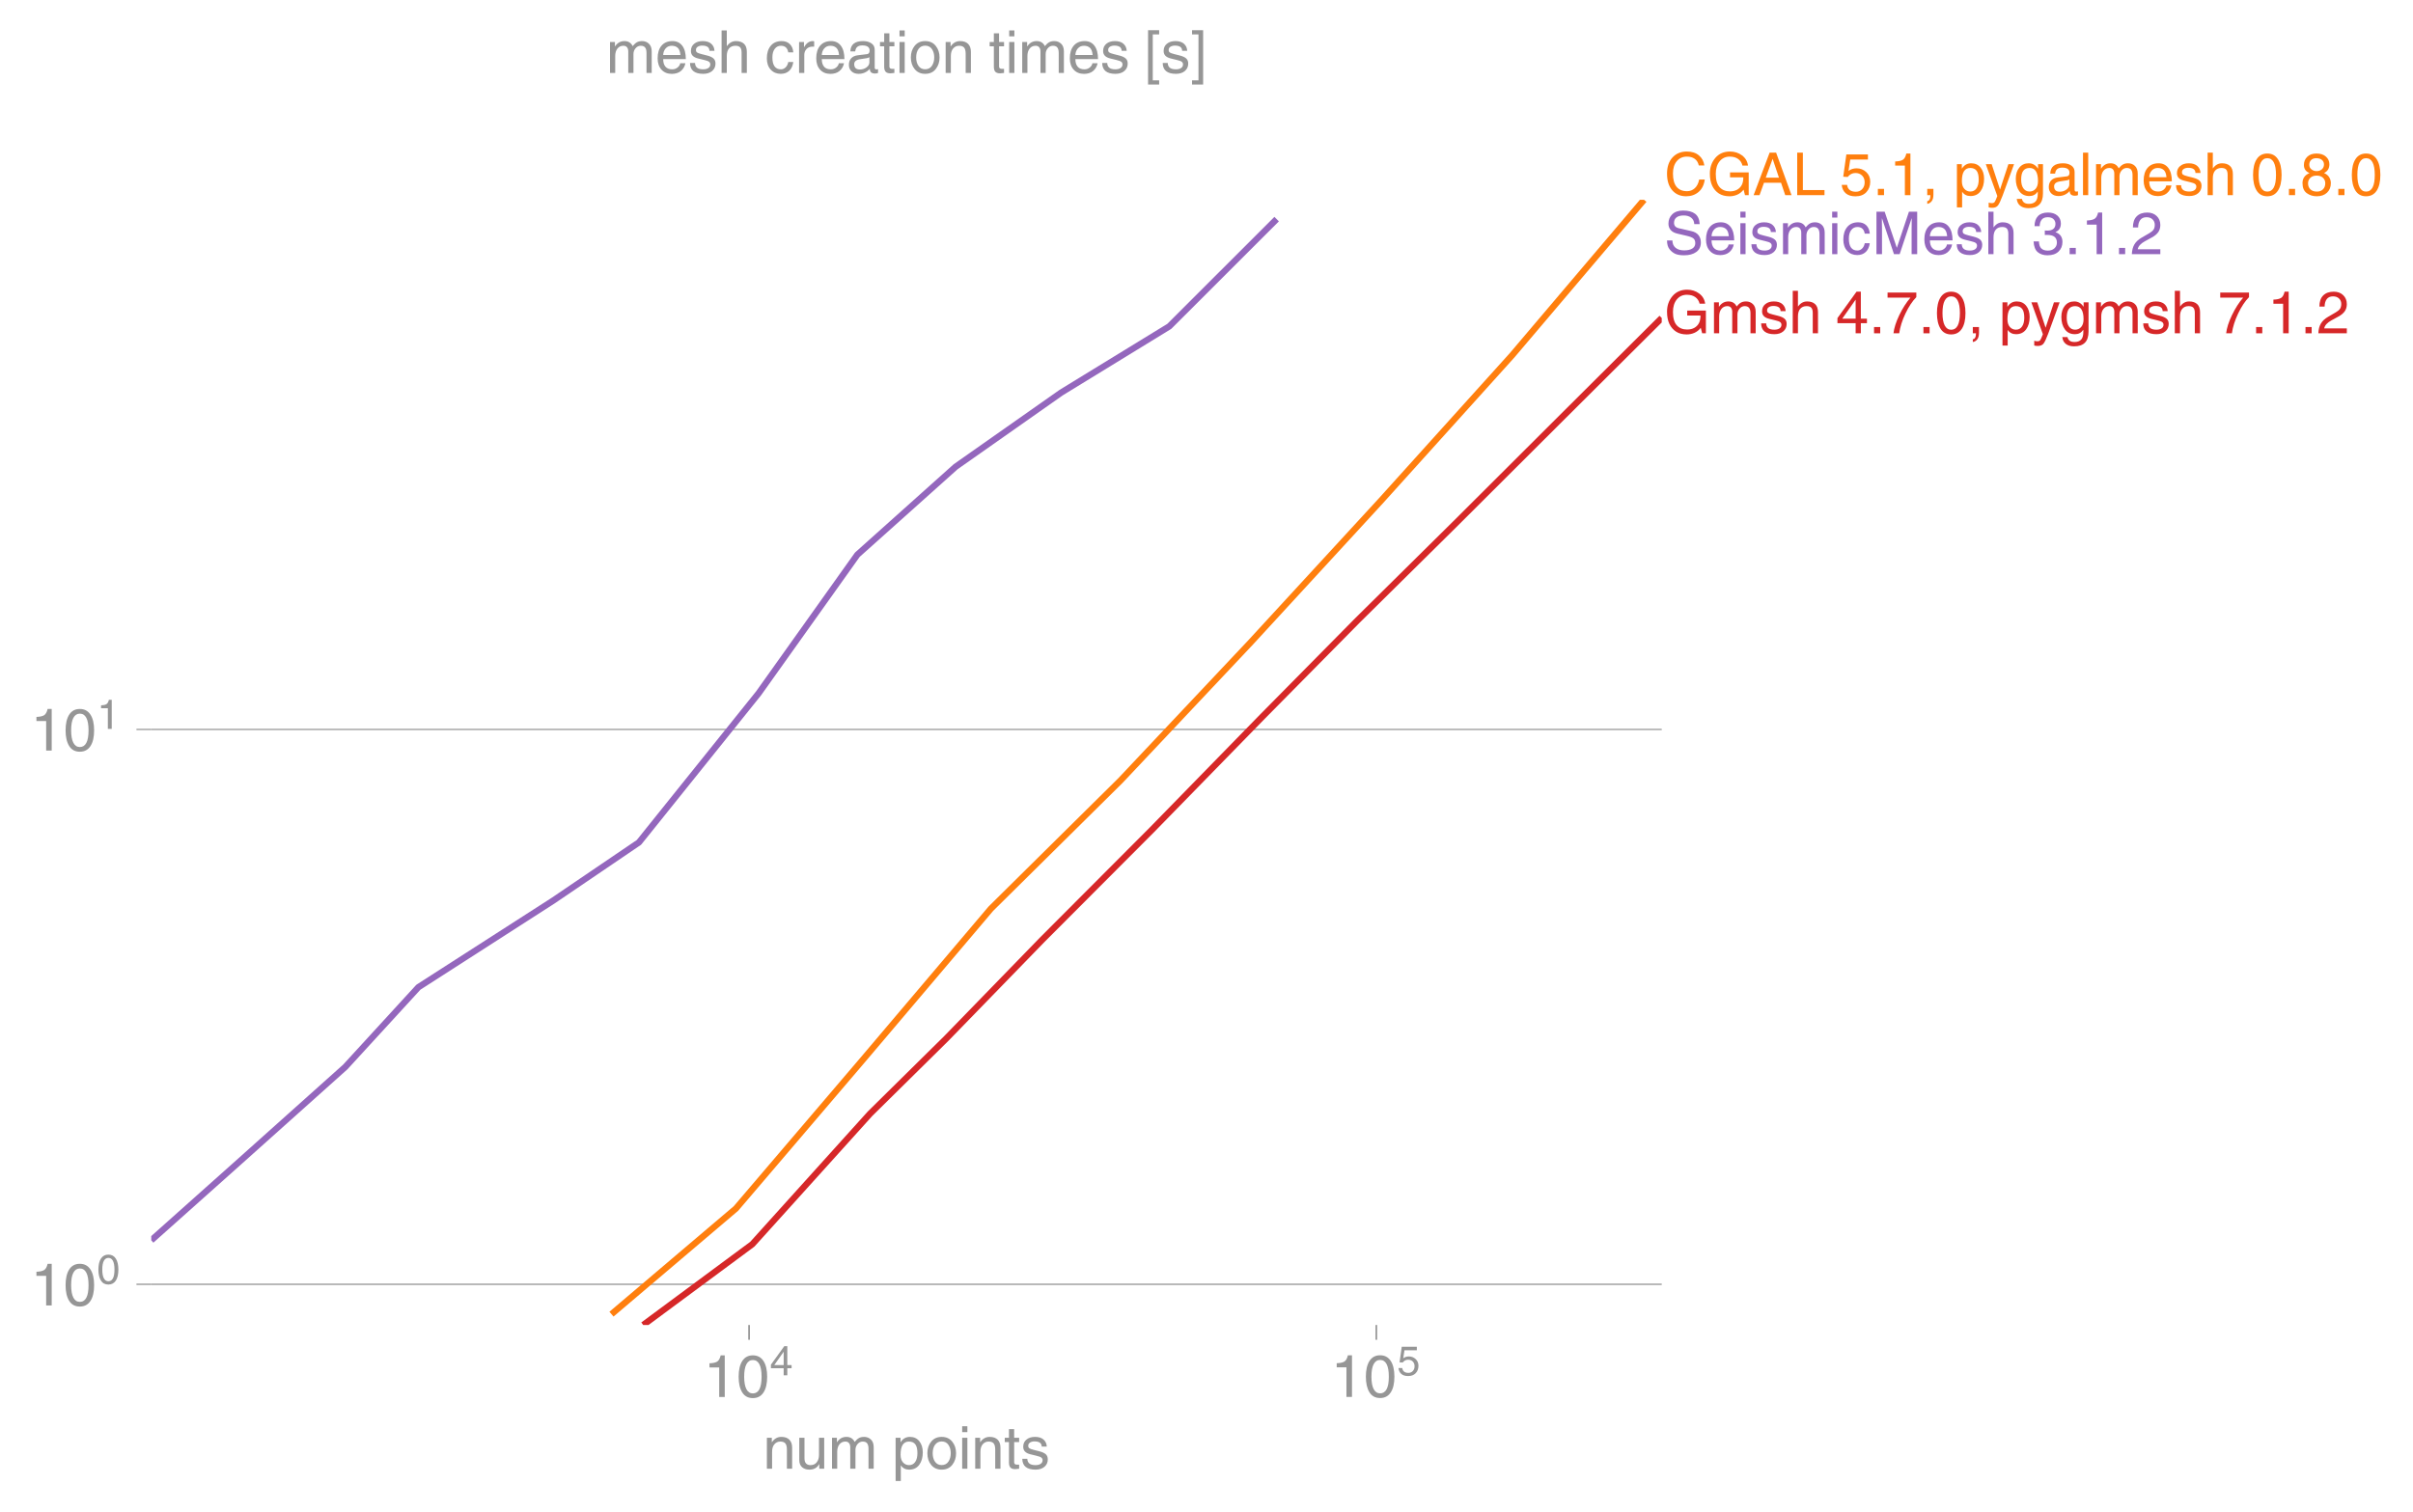
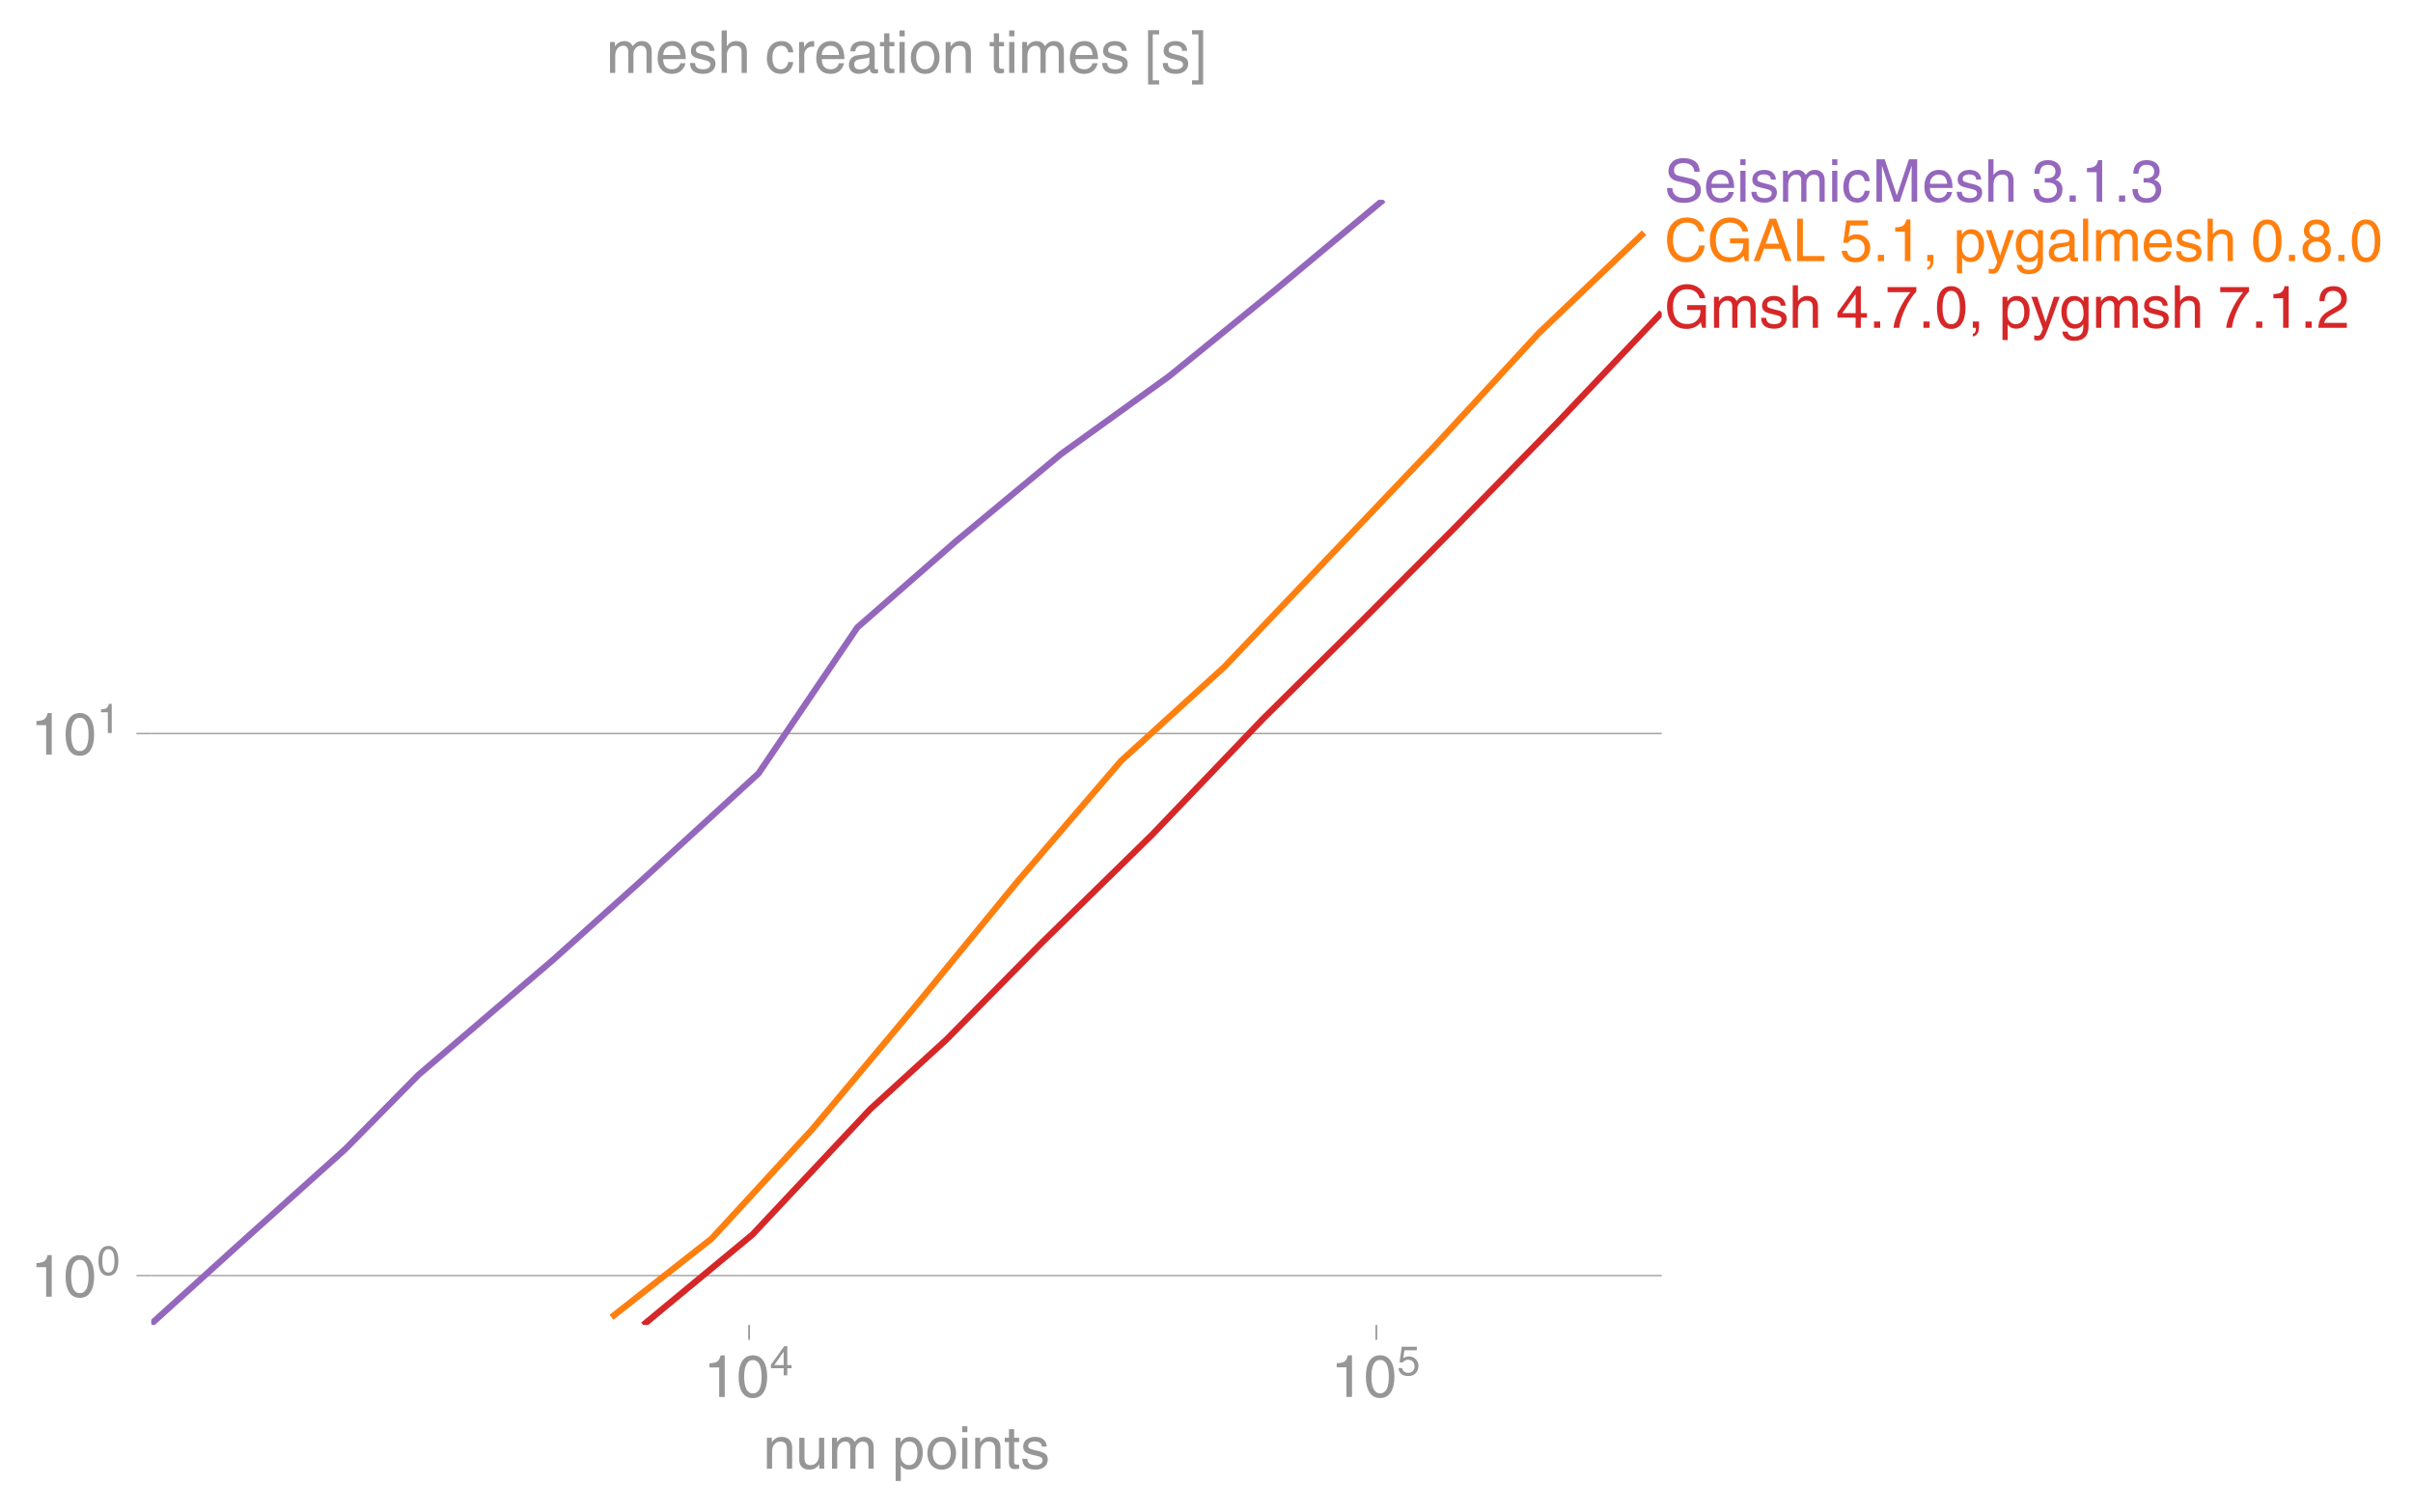
<svg xmlns="http://www.w3.org/2000/svg" xmlns:xlink="http://www.w3.org/1999/xlink" height="476.609" viewBox="0 0 570.501 357.457" width="760.668">
  <defs>
    <style>*{stroke-linecap:butt;stroke-linejoin:round}</style>
  </defs>
  <g id="figure_1">
    <path d="M0 357.457h570.501V0H0z" fill="none" id="patch_1" />
    <g id="axes_1">
      <path d="M35.76 313.361h357.12V47.25H35.76z" fill="none" id="patch_2" />
      <g id="matplotlib.axis_1">
        <g id="xtick_1">
          <g id="line2d_1">
            <defs>
-               <path d="M0 0v3.5" id="m42435dacc9" stroke="#969696" stroke-width=".4" />
-             </defs>
-             <use x="177.106" xlink:href="#m42435dacc9" y="313.361" fill="#969696" stroke="#969696" stroke-width=".4" />
+               <path d="M0 0v3.5" id="me397e490c6" stroke="#969696" stroke-width=".4" />
+             </defs>
+             <use x="177.106" xlink:href="#me397e490c6" y="313.361" fill="#969696" stroke="#969696" stroke-width=".4" />
          </g>
          <g transform="matrix(.14 0 0 -.14 166.326 330.41)" fill="#969696" id="text_1">
            <defs>
              <path d="M35.89 0h-9.374v49.906H10.109v6.985q8.594.28 12.782 2.75Q27.094 62.109 29 70.313h6.89z" id="HelveticaWorld-Regular-49" />
              <path d="M42.484 34.188q0 14.109-3.734 21.156-3.734 7.062-10.969 7.062-7.078 0-10.89-7.062-3.797-7.047-3.797-21.157 0-13.671 3.75-20.937Q20.609 6 27.78 6q7.235 0 10.969 7 3.734 7.016 3.734 21.188zm9.422 0q0-17.297-6.25-26.704-6.25-9.39-17.875-9.39-12.062 0-18.062 9.734-6 9.75-6 26.36 0 17.03 6.14 26.578 6.157 9.547 17.922 9.547 11.625 0 17.875-9.5t6.25-26.626z" id="HelveticaWorld-Regular-48" />
              <path d="M10.594 24.703h22.61v31.89h-.188zM42 17.093V0h-8.797v17.094H2.484v8.593L34.72 70.314H42v-45.61h10.297v-7.61z" id="HelveticaWorld-Regular-52" />
            </defs>
            <use transform="translate(0 .173)" xlink:href="#HelveticaWorld-Regular-49" />
            <use transform="translate(55.615 .173)" xlink:href="#HelveticaWorld-Regular-48" />
            <use transform="matrix(.7 0 0 .7 112.146 36.781)" xlink:href="#HelveticaWorld-Regular-52" />
          </g>
        </g>
        <g id="xtick_2">
-           <use x="325.404" xlink:href="#m42435dacc9" y="313.361" fill="#969696" stroke="#969696" stroke-width=".4" id="line2d_2" />
+           <use x="325.404" xlink:href="#me397e490c6" y="313.361" fill="#969696" stroke="#969696" stroke-width=".4" id="line2d_2" />
          <g transform="matrix(.14 0 0 -.14 314.624 330.41)" fill="#969696" id="text_2">
            <defs>
              <path d="M14.703 40.922q5.813 4.39 13.625 4.39 9.469 0 16.281-6.296 6.813-6.297 6.813-16.22 0-10.78-6.578-17.796-6.563-7-18.422-7-10.313 0-16.266 5.047Q4.203 8.109 3.22 17.39h9.094q.671-5.672 4.437-8.672 3.766-3 10.453-3 6.485 0 10.64 4.484Q42 14.703 42 21.688q0 7.125-4.36 11.421-4.343 4.297-11.218 4.297-7.813 0-13.047-6.687l-7.563.39 5.266 37.594h36.438v-8.5H17.672z" id="HelveticaWorld-Regular-53" />
            </defs>
            <use transform="translate(0 .3)" xlink:href="#HelveticaWorld-Regular-49" />
            <use transform="translate(55.615 .3)" xlink:href="#HelveticaWorld-Regular-48" />
            <use transform="matrix(.7 0 0 .7 112.146 36.908)" xlink:href="#HelveticaWorld-Regular-53" />
          </g>
        </g>
        <g transform="matrix(.14 0 0 -.14 180.393 347.359)" fill="#969696" id="text_3">
          <defs>
            <path d="M49.219 0h-8.844v32.172q0 7.422-2.594 10.578-2.578 3.156-8.578 3.156-5.906 0-9.875-4.5-3.953-4.484-3.953-12.89V0H6.594v52.297h8.297v-7.375h.203q6.203 8.89 15.812 8.89 8.89 0 13.594-4.718 4.719-4.703 4.719-13.5z" id="HelveticaWorld-Regular-110" />
            <path d="M6.11 52.297h8.78V17.578q0-5.765 2.61-8.625Q20.125 6.11 25 6.11q6.781 0 10.594 4.797 3.812 4.813 3.812 12.578v28.813h8.782V0H39.89v7.625l-.188.188q-4.984-9.329-16.61-9.329-7.515 0-12.25 4.094Q6.11 6.688 6.11 14.703z" id="HelveticaWorld-Regular-117" />
            <path d="M6.594 52.297h8.297v-7.375h.203q5.906 8.89 15.812 8.89 9.813 0 13.922-8.5 3.75 4.594 7.266 6.547 3.515 1.953 8.703 1.953 6.781 0 11.484-4.453Q77 44.922 77 36.187V0h-8.781v33.797q0 6.094-2.297 9.094-2.297 3.015-7.422 3.015-5.172 0-8.75-4.203-3.563-4.203-3.563-9.812V0h-8.78v36.188q0 4.53-2.11 7.124-2.094 2.594-6.094 2.594-6.297 0-10.062-4.687-3.766-4.688-3.766-12.703V0H6.594z" id="HelveticaWorld-Regular-109" />
            <path d="M14.984 23.688q0-8.407 4.094-13 4.11-4.579 10.219-4.579 6.687 0 10.39 5.438 3.72 5.453 3.72 14.765 0 10.22-3.563 14.907-3.563 4.687-10.735 4.687-6.984 0-10.562-5.5-3.563-5.5-3.563-16.718zm-8.39 28.609h8.297v-7.375h.203q5.61 8.89 15.625 8.89 10.11 0 15.937-7.359 5.828-7.344 5.828-18.766 0-12.796-5.953-21Q40.578-1.515 29.5-1.515q-9.094 0-13.922 7.032h-.203v-26.22H6.594z" id="HelveticaWorld-Regular-112" />
            <path d="M12.703 26.219q0-8.735 3.953-14.375 3.953-5.64 11.219-5.64 7.531 0 11.438 5.905 3.906 5.907 3.906 14.11 0 8.297-3.907 14.078-3.906 5.797-11.437 5.797-6.969 0-11.078-5.453-4.094-5.438-4.094-14.422zm-8.984 0q0 11.672 6.484 19.625 6.5 7.968 17.672 7.968 11.438 0 17.875-8.062 6.453-8.047 6.453-19.531 0-11.516-6.406-19.625-6.39-8.11-17.922-8.11-11.078 0-17.625 7.86-6.531 7.86-6.531 19.875z" id="HelveticaWorld-Regular-111" />
            <path d="M6.594 61.813v9.968h8.781v-9.969zM15.375 0H6.594v52.297h8.781z" id="HelveticaWorld-Regular-105" />
            <path d="M17.188 45.016V10.984q0-2 1.093-3.046 1.11-1.047 3.938-1.047h3.375V0Q20.797-.688 19-.688q-5.516 0-8.063 2.641-2.53 2.64-2.53 8.547v34.516H1.311v7.28h7.094v14.595h8.781V52.297h8.407v-7.281z" id="HelveticaWorld-Regular-116" />
            <path d="M36.078 37.406q-.187 4.688-3.344 6.735-3.14 2.047-9.047 2.047-4.296 0-7.359-1.907-3.047-1.89-3.047-5.468 0-2.829 1.797-4.172 1.813-1.344 7.828-2.86l8.688-2.187q7.906-2 11.297-5.11 3.406-3.093 3.406-8.656 0-7.719-5.64-12.531-5.641-4.813-15.063-4.813-11 0-16.64 4.563-5.626 4.578-5.735 13.75h8.5q.203-5.422 3.594-8.063 3.39-2.625 10.171-2.625 5.516 0 8.766 2.188 3.25 2.203 3.25 6.11 0 2.78-2.11 4.437-2.093 1.672-8.296 3.078l-10.203 2.5q-6.203 1.562-9.157 4.656-2.953 3.094-2.953 8.031 0 7.72 5.516 12.203 5.531 4.5 14.406 4.5 9.485 0 14.531-4.624 5.047-4.61 5.344-11.782z" id="HelveticaWorld-Regular-115" />
          </defs>
          <use xlink:href="#HelveticaWorld-Regular-110" />
          <use x="55.176" xlink:href="#HelveticaWorld-Regular-117" />
          <use x="109.961" xlink:href="#HelveticaWorld-Regular-109" />
          <use x="192.969" xlink:href="#HelveticaWorld-Regular-32" />
          <use x="217.383" xlink:href="#HelveticaWorld-Regular-112" />
          <use x="273.877" xlink:href="#HelveticaWorld-Regular-111" />
          <use x="329.785" xlink:href="#HelveticaWorld-Regular-105" />
          <use x="351.807" xlink:href="#HelveticaWorld-Regular-110" />
          <use x="406.982" xlink:href="#HelveticaWorld-Regular-116" />
          <use x="434.668" xlink:href="#HelveticaWorld-Regular-115" />
        </g>
      </g>
      <g id="matplotlib.axis_2">
        <g id="ytick_1">
-           <path clip-path="url(#pdade694921)" d="M35.76 303.734h357.12" fill="none" stroke="#969696" stroke-linecap="square" stroke-width=".3" id="line2d_3" />
+           <path clip-path="url(#p54186531a1)" d="M35.76 301.674h357.12" fill="none" stroke="#969696" stroke-linecap="square" stroke-width=".3" id="line2d_3" />
          <g id="line2d_4">
            <defs>
-               <path d="M0 0h-3.5" id="m94ff414f2a" stroke="#969696" stroke-width=".3" />
-             </defs>
-             <use x="35.76" xlink:href="#m94ff414f2a" y="303.734" fill="#969696" stroke="#969696" stroke-width=".3" />
-           </g>
-           <g transform="matrix(.14 0 0 -.14 7.2 308.759)" fill="#969696" id="text_4">
+               <path d="M0 0h-3.5" id="me83551581d" stroke="#969696" stroke-width=".3" />
+             </defs>
+             <use x="35.76" xlink:href="#me83551581d" y="301.674" fill="#969696" stroke="#969696" stroke-width=".3" />
+           </g>
+           <g transform="matrix(.14 0 0 -.14 7.2 306.698)" fill="#969696" id="text_4">
            <use transform="translate(0 .173)" xlink:href="#HelveticaWorld-Regular-49" />
            <use transform="translate(55.615 .173)" xlink:href="#HelveticaWorld-Regular-48" />
            <use transform="matrix(.7 0 0 .7 112.146 36.781)" xlink:href="#HelveticaWorld-Regular-48" />
          </g>
        </g>
        <g id="ytick_2">
-           <path clip-path="url(#pdade694921)" d="M35.76 172.514h357.12" fill="none" stroke="#969696" stroke-linecap="square" stroke-width=".3" id="line2d_5" />
-           <use x="35.76" xlink:href="#m94ff414f2a" y="172.514" fill="#969696" stroke="#969696" stroke-width=".3" id="line2d_6" />
-           <g transform="matrix(.14 0 0 -.14 7.2 177.539)" fill="#969696" id="text_5">
+           <path clip-path="url(#p54186531a1)" d="M35.76 173.48h357.12" fill="none" stroke="#969696" stroke-linecap="square" stroke-width=".3" id="line2d_5" />
+           <use x="35.76" xlink:href="#me83551581d" y="173.48" fill="#969696" stroke="#969696" stroke-width=".3" id="line2d_6" />
+           <g transform="matrix(.14 0 0 -.14 7.2 178.504)" fill="#969696" id="text_5">
            <use transform="translate(0 .173)" xlink:href="#HelveticaWorld-Regular-49" />
            <use transform="translate(55.615 .173)" xlink:href="#HelveticaWorld-Regular-48" />
            <use transform="matrix(.7 0 0 .7 112.146 36.781)" xlink:href="#HelveticaWorld-Regular-49" />
          </g>
        </g>
      </g>
-       <path clip-path="url(#pdade694921)" d="M144.57 310.799l29.428-24.988 30.126-35.322 30.14-35.573 30.657-30.33 30.785-32.68 30.821-33.518 30.975-34.358 31.193-36.78" fill="none" stroke="#ff7f0e" stroke-linecap="square" stroke-width="1.5" id="line2d_7" />
-       <path clip-path="url(#pdade694921)" d="M152.068 313.361l25.8-19.103 27.82-30.848 18.045-17.81 22.742-23.41 25.866-25.932 26.142-26.783 22.484-22.77L344.1 123.83l24.025-23.964 24.756-24.658" fill="none" stroke="#d62728" stroke-linecap="square" stroke-width="1.5" id="line2d_8" />
-       <path clip-path="url(#pdade694921)" d="M35.76 293.333l20.563-18.342 25.31-22.651 17.283-18.861 31.903-20.507 20.243-13.747 28.284-35.245 23.356-32.792 23.235-20.8 24.959-17.542 25.554-15.659 25.384-25.366" fill="none" stroke="#9467bd" stroke-linecap="square" stroke-width="1.5" id="line2d_9" />
-       <g transform="matrix(.14 0 0 -.14 393.518 46.152)" fill="#ff7f0e" id="text_6">
+       <path clip-path="url(#p54186531a1)" d="M144.57 311.537l23.692-18.612 23.795-25.875 23.9-28.52 24.58-30.018 24.5-28.554 24.39-22.194 24.851-26.098 24.606-25.853 24.96-27.06 24.855-23.725" fill="none" stroke="#ff7f0e" stroke-linecap="square" stroke-width="1.5" id="line2d_7" />
+       <path clip-path="url(#p54186531a1)" d="M152.068 313.361l25.8-21.353 27.82-29.639 18.045-16.48 22.742-23.086 25.866-25.347 26.142-27.318 22.484-22.27 23.132-23.21 24.025-24.634 24.756-26.117" fill="none" stroke="#d62728" stroke-linecap="square" stroke-width="1.5" id="line2d_8" />
+       <path clip-path="url(#p54186531a1)" d="M35.76 313.096l20.563-18.606 25.31-22.721 17.283-17.537 31.903-27.277 20.243-18.158 28.284-25.894 23.356-34.514 23.235-20.317 24.959-20.715L276.45 88.95l25.384-20.638 25.252-21.063" fill="none" stroke="#9467bd" stroke-linecap="square" stroke-width="1.5" id="line2d_9" />
+       <g transform="matrix(.14 0 0 -.14 393.518 61.756)" fill="#ff7f0e" id="text_6">
        <defs>
          <path d="M58.016 50.203q-1.625 7.313-6.782 11.094-5.14 3.797-13.343 3.797-10.594 0-17.047-7.703-6.438-7.688-6.438-20.766 0-15.14 6.094-22.547 6.11-7.39 17.688-7.39 7.609 0 13.093 5.046 5.5 5.063 7.407 14.688h9.421Q66.22 12.594 57.625 5.344t-20.906-7.25q-14.703 0-23.516 10.11Q4.391 18.311 4.391 36.28q0 17.328 9.203 27.36 9.203 10.047 24.297 10.047 12.5 0 20.265-6.454 7.766-6.437 9.235-17.03z" id="HelveticaWorld-Regular-67" />
          <path d="M38.484 38.375h31.532V0h-6.297l-2.344 9.281Q56.781 3.421 50.578.75q-6.187-2.656-12.875-2.656-10.797 0-18.047 4.703-7.25 4.719-11.265 13.015-4 8.313-4 20.72 0 15.468 9.203 26.312 9.203 10.843 24.781 10.843 11.625 0 20.313-6.5Q67.39 60.688 68.796 50h-9.375q-1.703 7.078-7.219 11.078-5.516 4.016-14.312 4.016-10.594 0-17.047-7.985-6.438-7.984-6.438-21.125 0-15.28 6.39-22.437Q27.204 6.39 38.282 6.39q7.235 0 12.235 2.859 5 2.86 7.687 7.766 2.688 4.906 2.688 13.062H38.484z" id="HelveticaWorld-Regular-71" />
          <path d="M44 29.5L33.406 61.078h-.203L21.687 29.5zm-25.297-8.594L11.188 0h-9.97l27 71.781h10.985L65.187 0H54.594l-7.078 20.906z" id="HelveticaWorld-Regular-65" />
          <path d="M17.672 8.594h36.531V0H8.11v71.781h9.563z" id="HelveticaWorld-Regular-76" />
          <path d="M19.094 0H8.687v10.594h10.407z" id="HelveticaWorld-Regular-46" />
          <path d="M8.688 10.594h10.406V.78q0-7.422-3.078-11.172-3.078-3.765-7.328-4.312v4.594Q14.015-9.422 14.015 0H8.687z" id="HelveticaWorld-Regular-44" />
          <path d="M39.016 52.297h9.562L29.891.984q-.5-1.375-.985-2.593-4.25-11.329-7.328-15.547-3.078-4.235-9.953-4.235-3.61 0-5.906.782v8.015q2.484-.89 5.468-.89 3.22 0 4.704 2.03 1.5 2.032 4.421 9.938L.875 52.297h9.922L24.812 9.719H25z" id="HelveticaWorld-Regular-121" />
          <path d="M12.984 26.313q0-9.61 3.813-14.907Q20.609 6.11 27.094 6.11q6.312 0 10.312 4.579 4 4.593 4 13 0 11.03-3.5 16.625-3.484 5.593-10.61 5.593-7.171 0-10.75-4.765-3.562-4.766-3.562-14.828zM49.812 2.983q0-12.609-6.062-18.797-6.047-6.203-18.266-6.203-8.78 0-13.984 4.047Q6.297-13.922 5.516-6.39h8.796q.672-3.812 3.532-6.062 2.86-2.25 8.281-2.25 7.375 0 11.125 3.969 3.766 3.953 3.766 12.828v3.719h-.188q-4.937-7.329-13.922-7.329-11.187 0-17.093 8.25-5.907 8.25-5.907 20.953 0 11.625 5.953 18.875 5.97 7.25 15.829 7.25 9.906 0 15.625-8.89h.187v7.375h8.313z" id="HelveticaWorld-Regular-103" />
          <path d="M38.375 26.703q-.969-1.015-3.828-1.656-2.86-.625-10.672-1.656-5.766-.688-8.469-2.844-2.703-2.14-2.703-5.656 0-4.297 2.281-6.688 2.297-2.39 7.329-2.39 6.296 0 11.171 3.578 4.891 3.593 4.891 8.718zM6.203 36.375q.297 8.844 5.734 13.14 5.454 4.297 15.844 4.297 8.297 0 13.907-3.765 5.624-3.75 5.624-10.844V9.078Q47.313 6 50.094 6q1.125 0 2.89.39V0Q50.594-.984 48-.984q-4.5 0-6.703 1.921-2.188 1.938-2.281 6.047-7.516-8.5-18.891-8.5-7.422 0-11.922 4.204Q3.72 6.89 3.72 13.624q0 6.89 3.906 11.125Q11.531 29 19 29.89l15.516 1.891q4.203.64 4.203 6.203 0 4.11-3.047 6.297-3.047 2.203-9.25 2.203-5.516 0-8.485-2.437-2.953-2.438-3.53-7.672z" id="HelveticaWorld-Regular-97" />
          <path d="M15.375 0H6.594v71.781h8.781z" id="HelveticaWorld-Regular-108" />
          <path d="M42.484 30.328q-.687 8.485-4.5 12.031-3.797 3.547-10.109 3.547-6.39 0-10.328-4.5-3.922-4.484-4.172-11.078zm8.391-13.922q-1.453-8.11-7.953-13.422-5.719-4.5-15.047-4.593-10.984.093-17.438 7.203Q4 12.704 4 24.704q0 13.78 6.64 21.437 6.641 7.672 18.47 7.672 10.593 0 16.546-7.922 5.953-7.907 5.953-22.594H13.375q0-8.203 3.813-12.703Q21 6.109 28.608 6.109q5.375 0 9.235 3.235 3.86 3.25 4.25 7.062z" id="HelveticaWorld-Regular-101" />
          <path d="M49.219 0h-8.844v34.188q0 6.296-2.438 9-2.437 2.718-7.953 2.718-6.797 0-10.703-4.406-3.906-4.39-3.906-12.984V0H6.594v71.781h8.781V45.312h.203q6 8.5 15.328 8.5 8.594 0 13.453-4.5 4.86-4.484 4.86-13.718z" id="HelveticaWorld-Regular-104" />
          <path d="M27.594 40.578q5.422 0 8.953 3.094 3.547 3.11 3.547 8.234 0 4.594-3.407 7.547-3.39 2.953-9.687 2.953-5.61 0-8.672-3.11-3.047-3.093-3.047-7.874 0-5.125 3.813-7.984 3.812-2.86 8.5-2.86zm.093-7.562q-6.78 0-10.64-3.766-3.86-3.766-3.86-9.234 0-6.297 3.907-10.157Q21 6 28.219 6q6.406 0 10.234 3.86 3.828 3.859 3.828 10.265 0 5.469-3.828 9.172-3.828 3.719-10.766 3.719zM49.22 52.203q0-10.594-9.032-14.797 6.204-2.781 8.86-7.36 2.656-4.562 2.656-9.733 0-10.016-6.453-16.125-6.438-6.094-17.375-6.094-9.563 0-16.813 5.25-7.25 5.25-7.25 17.062 0 11.922 11.907 16.907-9.516 3.796-9.516 13.671 0 8.297 5.64 13.813 5.641 5.516 15.641 5.516 10.016 0 15.875-5.204 5.86-5.203 5.86-12.906z" id="HelveticaWorld-Regular-56" />
        </defs>
        <use xlink:href="#HelveticaWorld-Regular-67" />
        <use x="72.314" xlink:href="#HelveticaWorld-Regular-71" />
        <use x="149.414" xlink:href="#HelveticaWorld-Regular-65" />
        <use x="216.113" xlink:href="#HelveticaWorld-Regular-76" />
        <use x="271.729" xlink:href="#HelveticaWorld-Regular-32" />
        <use x="296.143" xlink:href="#HelveticaWorld-Regular-53" />
        <use x="351.758" xlink:href="#HelveticaWorld-Regular-46" />
        <use x="379.541" xlink:href="#HelveticaWorld-Regular-49" />
        <use x="435.156" xlink:href="#HelveticaWorld-Regular-44" />
        <use x="462.939" xlink:href="#HelveticaWorld-Regular-32" />
        <use x="487.354" xlink:href="#HelveticaWorld-Regular-112" />
        <use x="541.848" xlink:href="#HelveticaWorld-Regular-121" />
        <use x="589.457" xlink:href="#HelveticaWorld-Regular-103" />
        <use x="645.365" xlink:href="#HelveticaWorld-Regular-97" />
        <use x="700.297" xlink:href="#HelveticaWorld-Regular-108" />
        <use x="722.318" xlink:href="#HelveticaWorld-Regular-109" />
        <use x="805.326" xlink:href="#HelveticaWorld-Regular-101" />
        <use x="860.746" xlink:href="#HelveticaWorld-Regular-115" />
        <use x="910.746" xlink:href="#HelveticaWorld-Regular-104" />
        <use x="965.922" xlink:href="#HelveticaWorld-Regular-32" />
        <use x="990.336" xlink:href="#HelveticaWorld-Regular-48" />
        <use x="1045.951" xlink:href="#HelveticaWorld-Regular-46" />
        <use x="1073.734" xlink:href="#HelveticaWorld-Regular-56" />
        <use x="1129.35" xlink:href="#HelveticaWorld-Regular-46" />
        <use x="1157.133" xlink:href="#HelveticaWorld-Regular-48" />
      </g>
-       <g transform="matrix(.14 0 0 -.14 393.518 78.826)" fill="#d62728" id="text_7">
+       <g transform="matrix(.14 0 0 -.14 393.518 77.524)" fill="#d62728" id="text_7">
        <defs>
          <path d="M3.719 68.797h48.578v-7.719Q42.28 50.875 33.984 33.484 25.687 16.11 23.391 0h-9.672q1.469 13.281 9.719 30.531 8.25 17.266 18.953 29.672H3.719z" id="HelveticaWorld-Regular-55" />
          <path d="M4.39 45.125q0 12.39 6.391 18.781 6.406 6.407 17.938 6.407 9.656 0 15.812-5.86 6.157-5.86 6.157-15.14 0-7.22-3.547-12.188-3.532-4.953-10.422-8.703l-12.11-6.64Q13.922 15.921 12.5 8.296h38.188V0H2.593q.39 9.906 4.297 16.5 3.906 6.594 12.203 11.375l12.593 7.328q5.032 2.89 7.329 5.984 2.297 3.094 2.297 8.516 0 5.375-3.766 9.031-3.75 3.672-10.156 3.672-7.078 0-10.594-4.672-3.516-4.656-3.61-12.609z" id="HelveticaWorld-Regular-50" />
        </defs>
        <use xlink:href="#HelveticaWorld-Regular-71" />
        <use x="77.1" xlink:href="#HelveticaWorld-Regular-109" />
        <use x="160.107" xlink:href="#HelveticaWorld-Regular-115" />
        <use x="210.107" xlink:href="#HelveticaWorld-Regular-104" />
        <use x="265.283" xlink:href="#HelveticaWorld-Regular-32" />
        <use x="289.697" xlink:href="#HelveticaWorld-Regular-52" />
        <use x="345.313" xlink:href="#HelveticaWorld-Regular-46" />
        <use x="373.096" xlink:href="#HelveticaWorld-Regular-55" />
        <use x="428.711" xlink:href="#HelveticaWorld-Regular-46" />
        <use x="456.494" xlink:href="#HelveticaWorld-Regular-48" />
        <use x="512.109" xlink:href="#HelveticaWorld-Regular-44" />
        <use x="539.893" xlink:href="#HelveticaWorld-Regular-32" />
        <use x="564.307" xlink:href="#HelveticaWorld-Regular-112" />
        <use x="618.801" xlink:href="#HelveticaWorld-Regular-121" />
        <use x="666.41" xlink:href="#HelveticaWorld-Regular-103" />
        <use x="722.318" xlink:href="#HelveticaWorld-Regular-109" />
        <use x="805.326" xlink:href="#HelveticaWorld-Regular-115" />
        <use x="855.326" xlink:href="#HelveticaWorld-Regular-104" />
        <use x="910.502" xlink:href="#HelveticaWorld-Regular-32" />
        <use x="934.916" xlink:href="#HelveticaWorld-Regular-55" />
        <use x="990.531" xlink:href="#HelveticaWorld-Regular-46" />
        <use x="1018.314" xlink:href="#HelveticaWorld-Regular-49" />
        <use x="1073.93" xlink:href="#HelveticaWorld-Regular-46" />
        <use x="1101.713" xlink:href="#HelveticaWorld-Regular-50" />
      </g>
-       <g transform="matrix(.14 0 0 -.14 393.518 60.11)" fill="#9467bd" id="text_8">
+       <g transform="matrix(.14 0 0 -.14 393.518 47.714)" fill="#9467bd" id="text_8">
        <defs>
          <path d="M50.39 50.781q-.296 6.844-5.109 10.719-4.797 3.875-12.656 3.875-7.922 0-12.172-3.25-4.234-3.234-4.234-9.344 0-3.265 1.843-5.61 1.86-2.343 6.641-3.468l20.516-4.687q8.297-1.813 12.297-6.875 4.015-5.047 4.015-12.313 0-10.64-7.812-16.187-7.813-5.547-20.313-5.547-9.531 0-15.031 2.437-5.484 2.453-9.734 7.766-4.25 5.328-4.25 14.89h9.093q0-8 5.313-12.406 5.328-4.39 14.5-4.39 8.89 0 13.844 3.156 4.953 3.156 4.953 8.953 0 5.281-2.953 7.89Q46.188 29 37.594 31l-15.469 3.625q-7.719 1.75-11.531 6.125Q6.78 45.125 6.78 51.516q0 9.672 6.516 15.922 6.531 6.25 18.203 6.25 13.172 0 20.328-5.5 7.156-5.485 7.688-17.407z" id="HelveticaWorld-Regular-83" />
          <path d="M39.594 34.719q-1.89 11.187-12.39 11.187-6.5 0-10.454-5.203-3.953-5.203-3.953-14.484 0-10.11 3.656-15.11 3.672-5 10.64-5 4.688 0 8.11 3.438 3.422 3.437 4.39 8.953h8.5q-1.312-9.703-6.859-14.86-5.547-5.156-14.328-5.156-10.297 0-16.89 7.047-6.594 7.063-6.594 19.172 0 13.281 6.594 21.188 6.593 7.922 18.5 7.922 8.687 0 13.843-5.204 5.157-5.203 5.735-13.89z" id="HelveticaWorld-Regular-99" />
          <path d="M67.484 0v42.39q0 .829.094 8.126t.094 9.78h-.281L47.312 0h-9.609L17.578 60.203h-.297q0-3.61.094-10.297.11-6.687.11-7.515V0H8.108v71.781h13.86L42.39 11.078h.28l20.313 60.703h13.922V0z" id="HelveticaWorld-Regular-77" />
          <path d="M22.406 39.984q2.203-.187 4.594-.187 6.203 0 9.781 2.86 3.594 2.859 3.594 8.656 0 4.687-3.344 7.89-3.343 3.203-9.64 3.203-6.985 0-10.235-4.11-3.234-4.093-3.437-10.983h-8.64q0 10.984 5.765 16.984 5.765 6.016 16.937 6.016 9.922 0 15.828-5.11 5.907-5.094 5.907-13.39 0-10.704-9.032-14.5v-.204q11.72-4 11.72-16.406 0-9.906-6.595-16.265-6.593-6.344-18.703-6.344-9.906 0-16.312 5.203Q4.204 8.5 3.422 21.484H12.5q.203-8.109 4-11.797Q20.313 6 27.484 6q6.938 0 11.141 3.86 4.203 3.859 4.203 9.718 0 6.406-4.016 9.672-4 3.266-12.39 3.266-2 0-4.016-.094z" id="HelveticaWorld-Regular-51" />
        </defs>
        <use xlink:href="#HelveticaWorld-Regular-83" />
        <use x="66.211" xlink:href="#HelveticaWorld-Regular-101" />
        <use x="121.631" xlink:href="#HelveticaWorld-Regular-105" />
        <use x="143.652" xlink:href="#HelveticaWorld-Regular-115" />
        <use x="193.652" xlink:href="#HelveticaWorld-Regular-109" />
        <use x="276.66" xlink:href="#HelveticaWorld-Regular-105" />
        <use x="298.682" xlink:href="#HelveticaWorld-Regular-99" />
        <use x="349.951" xlink:href="#HelveticaWorld-Regular-77" />
        <use x="434.961" xlink:href="#HelveticaWorld-Regular-101" />
        <use x="490.381" xlink:href="#HelveticaWorld-Regular-115" />
        <use x="540.381" xlink:href="#HelveticaWorld-Regular-104" />
        <use x="595.557" xlink:href="#HelveticaWorld-Regular-32" />
        <use x="619.971" xlink:href="#HelveticaWorld-Regular-51" />
        <use x="675.586" xlink:href="#HelveticaWorld-Regular-46" />
        <use x="703.369" xlink:href="#HelveticaWorld-Regular-49" />
        <use x="758.984" xlink:href="#HelveticaWorld-Regular-46" />
-         <use x="786.768" xlink:href="#HelveticaWorld-Regular-50" />
+         <use x="786.768" xlink:href="#HelveticaWorld-Regular-51" />
      </g>
      <g transform="matrix(.14 0 0 -.14 143.302 17.25)" fill="#969696" id="text_9">
        <defs>
          <path d="M15.375 0H6.594v52.297h8.297v-8.688h.203q5.703 10.203 14.687 10.203 1.422 0 2.297-.296V44.39h-3.266q-5.906 0-9.671-4.016-3.766-4-3.766-9.953z" id="HelveticaWorld-Regular-114" />
          <path d="M14.203-12.5H25v-7.078H6.297v91.797H25v-7.125H14.203z" id="HelveticaWorld-Regular-91" />
          <path d="M13.625 65.094H2.781v7.125h18.703v-91.797H2.781v7.078h10.844z" id="HelveticaWorld-Regular-93" />
        </defs>
        <use xlink:href="#HelveticaWorld-Regular-109" />
        <use x="83.008" xlink:href="#HelveticaWorld-Regular-101" />
        <use x="138.428" xlink:href="#HelveticaWorld-Regular-115" />
        <use x="188.428" xlink:href="#HelveticaWorld-Regular-104" />
        <use x="243.604" xlink:href="#HelveticaWorld-Regular-32" />
        <use x="268.018" xlink:href="#HelveticaWorld-Regular-99" />
        <use x="319.287" xlink:href="#HelveticaWorld-Regular-114" />
        <use x="350.855" xlink:href="#HelveticaWorld-Regular-101" />
        <use x="406.275" xlink:href="#HelveticaWorld-Regular-97" />
        <use x="461.207" xlink:href="#HelveticaWorld-Regular-116" />
        <use x="488.893" xlink:href="#HelveticaWorld-Regular-105" />
        <use x="510.914" xlink:href="#HelveticaWorld-Regular-111" />
        <use x="566.822" xlink:href="#HelveticaWorld-Regular-110" />
        <use x="621.998" xlink:href="#HelveticaWorld-Regular-32" />
        <use x="646.412" xlink:href="#HelveticaWorld-Regular-116" />
        <use x="674.098" xlink:href="#HelveticaWorld-Regular-105" />
        <use x="696.119" xlink:href="#HelveticaWorld-Regular-109" />
        <use x="779.127" xlink:href="#HelveticaWorld-Regular-101" />
        <use x="834.547" xlink:href="#HelveticaWorld-Regular-115" />
        <use x="884.547" xlink:href="#HelveticaWorld-Regular-32" />
        <use x="908.961" xlink:href="#HelveticaWorld-Regular-91" />
        <use x="936.744" xlink:href="#HelveticaWorld-Regular-115" />
        <use x="986.744" xlink:href="#HelveticaWorld-Regular-93" />
      </g>
    </g>
  </g>
  <defs>
-     <clipPath id="pdade694921">
+     <clipPath id="p54186531a1">
      <path d="M35.76 47.249h357.12v266.112H35.76z" />
    </clipPath>
  </defs>
</svg>
